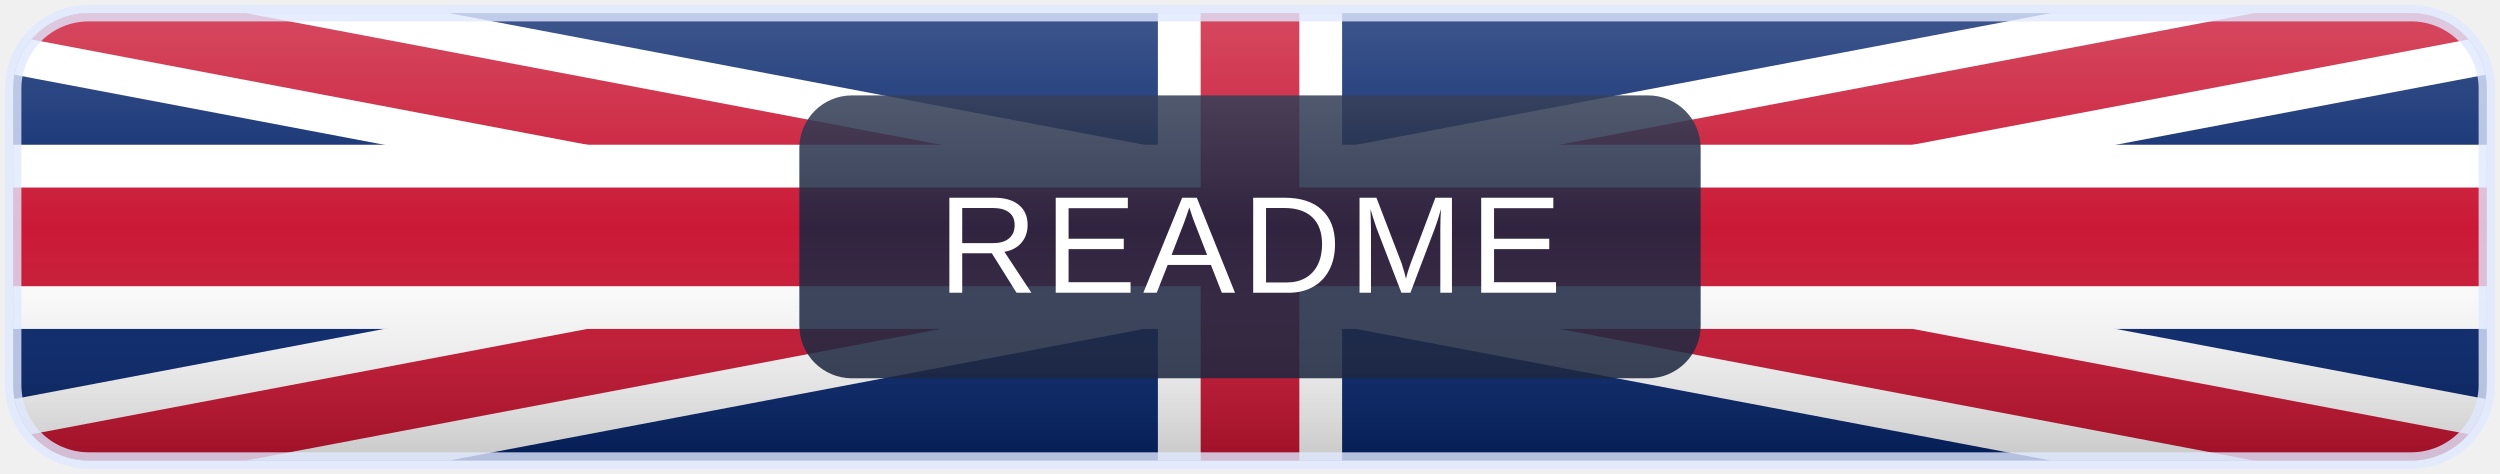
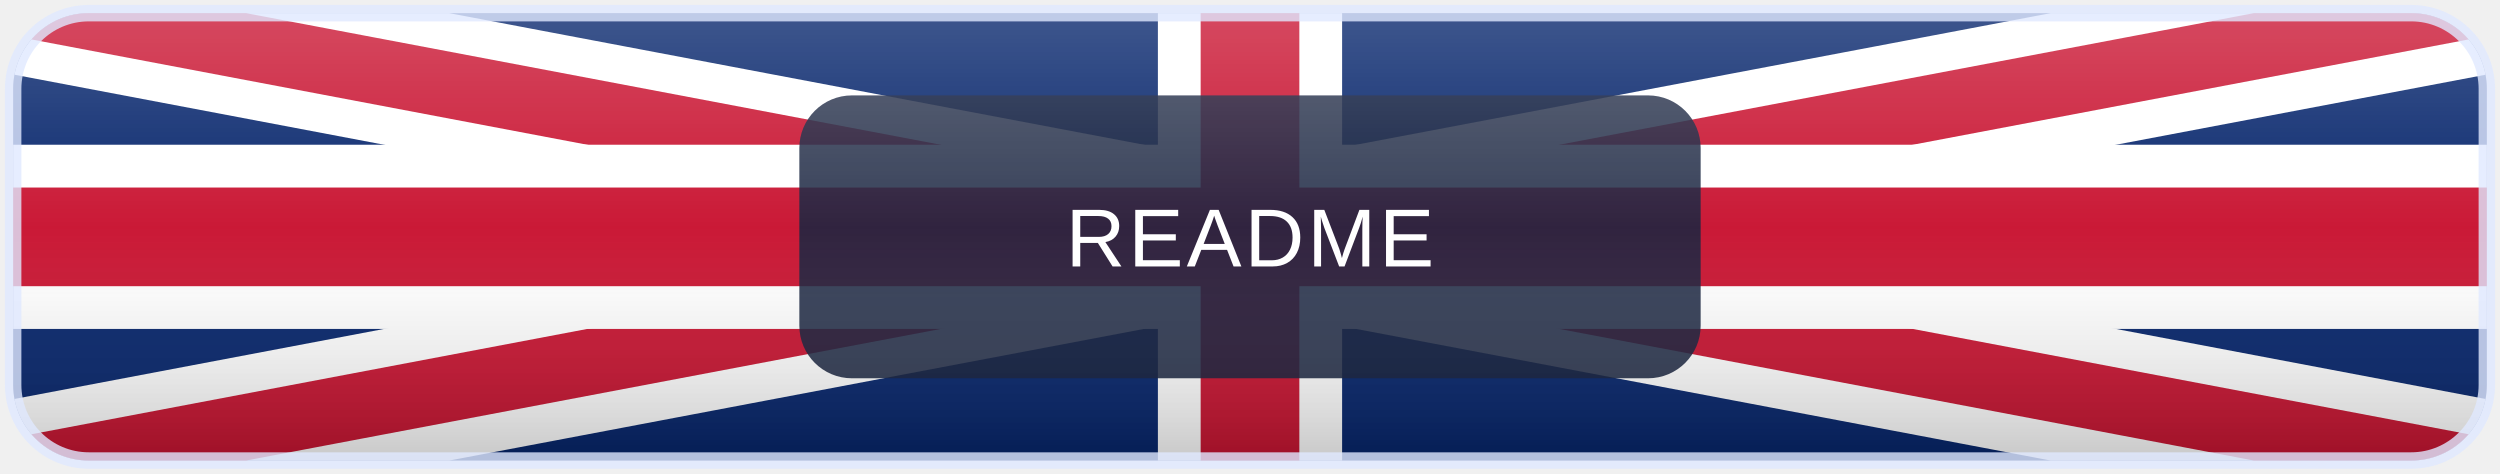
<svg xmlns="http://www.w3.org/2000/svg" width="760" height="144" viewBox="0 0 760 144" role="img" aria-label="English README">
  <defs>
    <clipPath id="rounded">
      <rect x="4" y="4" width="752" height="136" rx="23" />
    </clipPath>
    <linearGradient id="shine" x1="0" x2="0" y1="0" y2="1">
      <stop stop-color="#fff" stop-opacity=".25" />
      <stop offset=".48" stop-color="#fff" stop-opacity=".04" />
      <stop offset="1" stop-color="#000" stop-opacity=".24" />
    </linearGradient>
  </defs>
  <g clip-path="url(#rounded)">
    <rect width="760" height="144" fill="#012169" />
    <path d="M0 0L760 144M760 0L0 144" stroke="white" stroke-width="43" />
    <path d="M0 0L760 144M760 0L0 144" stroke="#C8102E" stroke-width="20" />
    <path d="M380 0V144M0 72H760" stroke="white" stroke-width="56" />
    <path d="M380 0V144M0 72H760" stroke="#C8102E" stroke-width="30" />
    <rect x="243" y="29" width="274" height="86" rx="16" fill="#101B38" opacity=".87" />
    <rect width="760" height="144" fill="url(#shine)" />
  </g>
  <rect x="4" y="4" width="752" height="136" rx="23" fill="none" stroke="#dfe8ff" stroke-opacity=".8" stroke-width="5" />
-   <text x="380" y="89" font-family="Arial,Helvetica,sans-serif" font-weight="400" font-size="42" text-anchor="middle" fill="white" letter-spacing="2">README</text>
+   <text x="380" y="81" font-family="Arial,Helvetica,sans-serif" font-weight="200" font-size="25" text-anchor="middle" fill="white" letter-spacing="1">README</text>
</svg>
